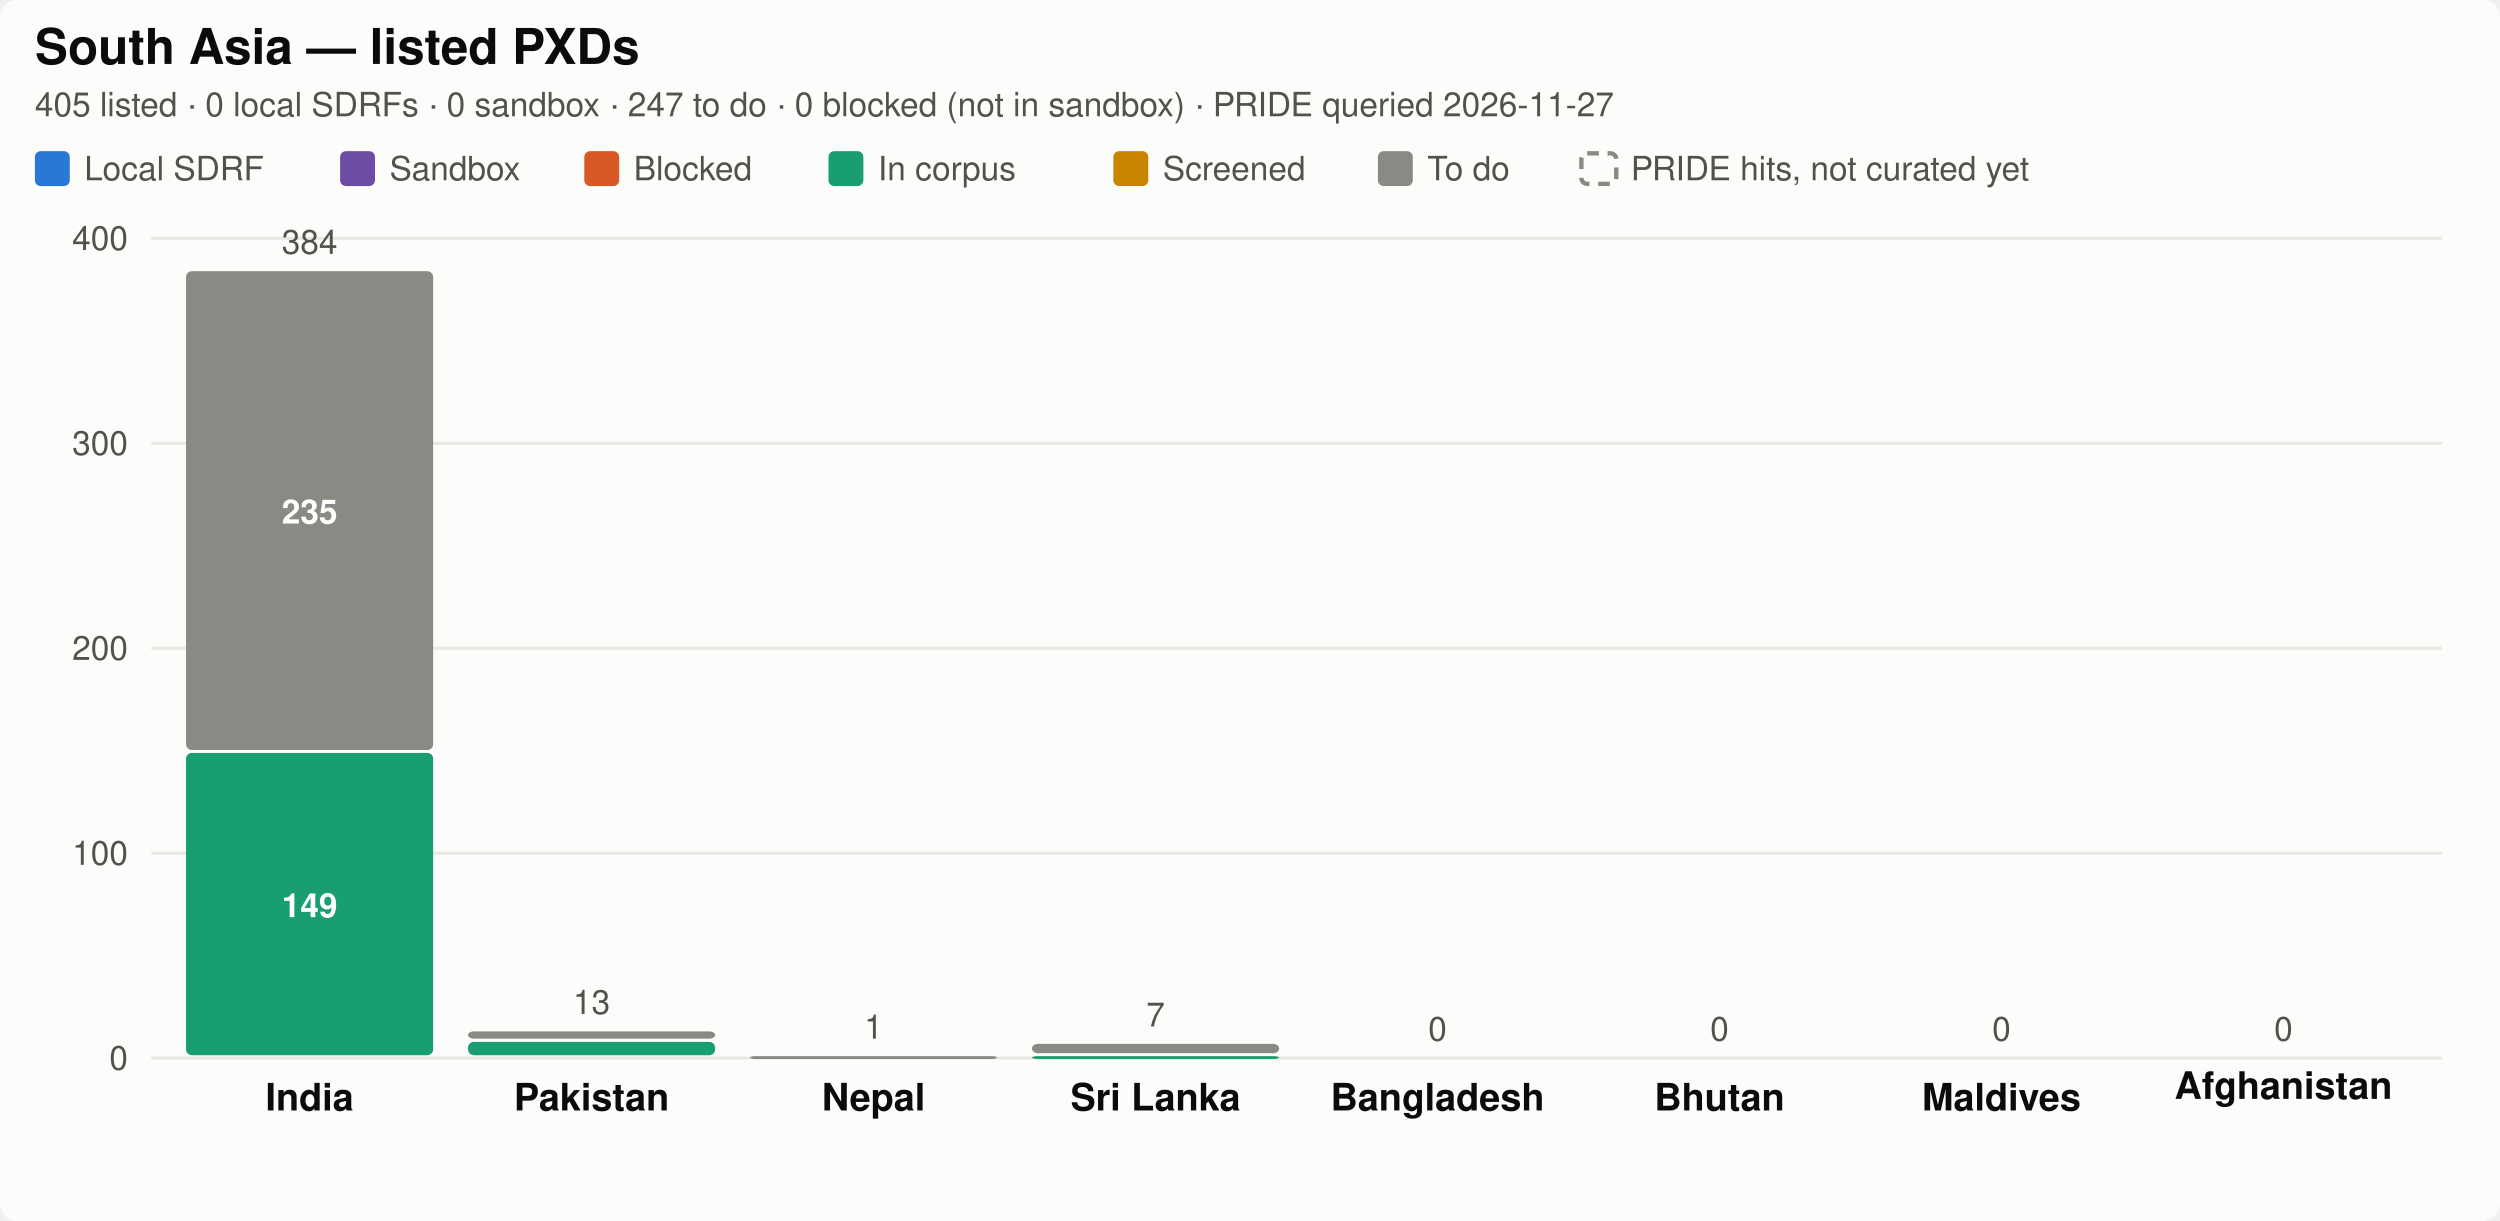
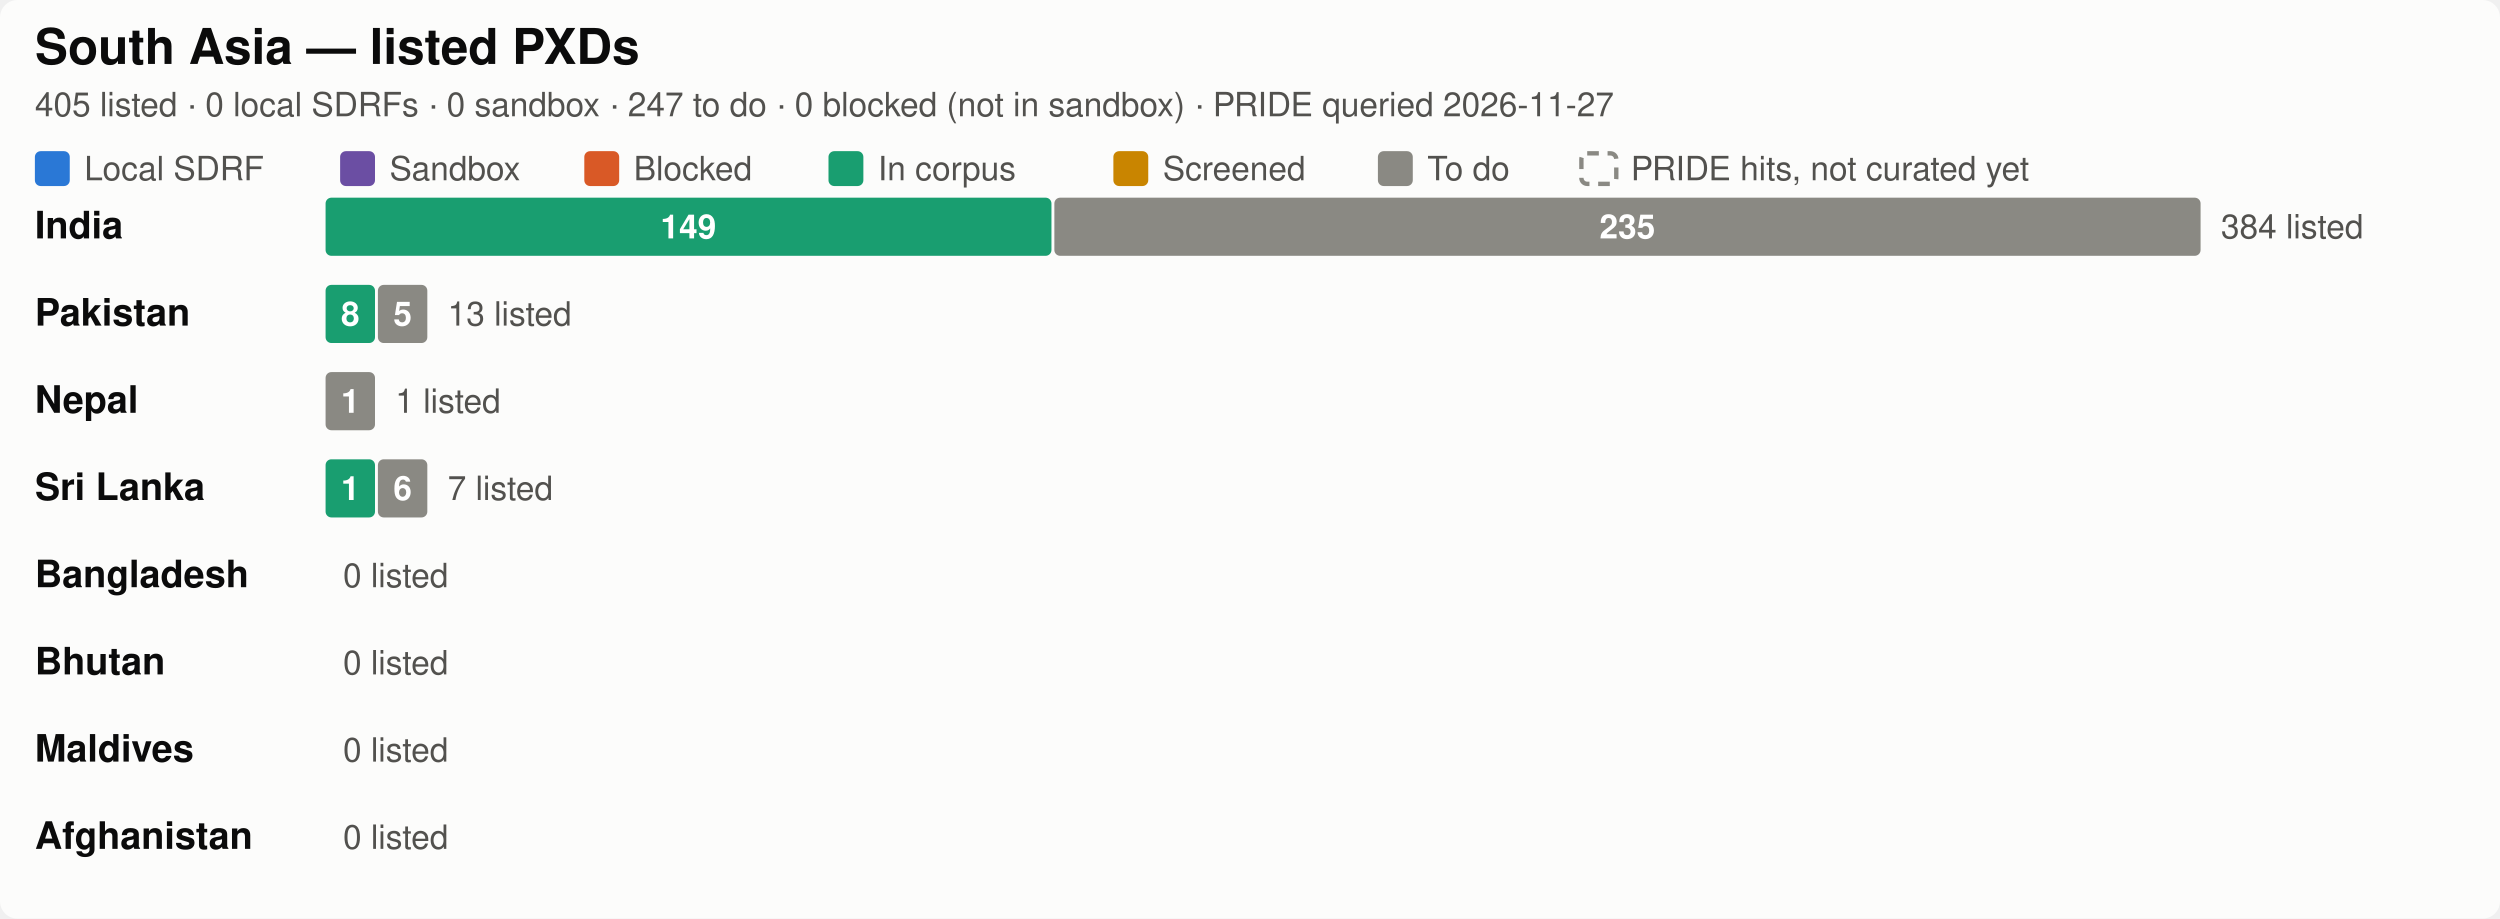
- <svg xmlns="http://www.w3.org/2000/svg" width="860" height="420" viewBox="0 0 860 420" role="img" aria-label="South Asia SDRF progress by country">
+ <svg xmlns="http://www.w3.org/2000/svg" width="860" height="316.0" viewBox="0 0 860 316.0" role="img" aria-label="South Asia SDRF progress by country">
  <style>
  .bg { fill: #fcfcfb; }
  .title { fill: #0b0b0b; font-size: 17px; font-weight: 600; }
  .city { fill: #0b0b0b; font-size: 13px; font-weight: 600; }
  .sub, .legend, .total, .axis { fill: #52514e; font-size: 11.5px; }
  .seg { font-size: 11.5px; font-weight: 600; fill: #ffffff; font-variant-numeric: tabular-nums; }
  .uncurated { fill: none; stroke: #8a8983; stroke-width: 1.5; stroke-dasharray: 4 3; }
  .grid { stroke: #e8e7e2; stroke-width: 1; }
  text { font-family: -apple-system, "Segoe UI", Helvetica, Arial, sans-serif; }
  .c-annotated { fill: #2a78d6; }
  .c-sandbox { fill: #6b4ea3; }
  .c-blocked { fill: #d95926; }
  .c-in_corpus { fill: #199e70; }
  .c-screened { fill: #c98500; }
  .c-todo { fill: #8a8983; }

  @media (prefers-color-scheme: dark) {
    .bg { fill: #1a1a19; }
    .title, .city { fill: #ffffff; }
    .sub, .legend, .total, .axis { fill: #c3c2b7; }
    .uncurated { stroke: #8f8e86; }
    .grid { stroke: #3a3a37; }
    .c-annotated { fill: #3987e5; }
    .c-sandbox { fill: #7d5fb5; }
    .c-blocked { fill: #d95926; }
    .c-in_corpus { fill: #199e70; }
    .c-screened { fill: #c98500; }
    .c-todo { fill: #6b6a65; }
  }
</style>
-   <rect class="bg" width="860" height="420" rx="6" />
+   <rect class="bg" width="860" height="316.0" rx="6" />
  <text class="title" x="12" y="22">South Asia — listed PXDs</text>
  <text class="sub" x="12" y="40">405 listed · 0 local SDRFs · 0 sandbox · 247 to do · 0 blocked (not in sandbox) · PRIDE queried 2026-11-27</text>
  <rect class="c-annotated" fill="#2a78d6" x="12.0" y="52.0" width="12" height="12" rx="2" />
  <text class="legend" x="29.0" y="62.0">Local SDRF</text>
  <rect class="c-sandbox" fill="#6b4ea3" x="117.0" y="52.0" width="12" height="12" rx="2" />
  <text class="legend" x="134.0" y="62.0">Sandbox</text>
  <rect class="c-blocked" fill="#d95926" x="201.0" y="52.0" width="12" height="12" rx="2" />
  <text class="legend" x="218.0" y="62.0">Blocked</text>
  <rect class="c-in_corpus" fill="#199e70" x="285.0" y="52.0" width="12" height="12" rx="2" />
  <text class="legend" x="302.0" y="62.0">In corpus</text>
  <rect class="c-screened" fill="#c98500" x="383.0" y="52.0" width="12" height="12" rx="2" />
  <text class="legend" x="400.0" y="62.0">Screened</text>
  <rect class="c-todo" fill="#8a8983" x="474.0" y="52.0" width="12" height="12" rx="2" />
  <text class="legend" x="491.0" y="62.0">To do</text>
  <rect class="uncurated" fill="none" stroke="#8a8983" x="544.0" y="52.75" width="12" height="10.5" rx="2" />
  <text class="legend" x="561.0" y="62.0">PRIDE hits, not curated yet</text>
-   <line class="grid" x1="52" y1="364.0" x2="840" y2="364.0" />
-   <text class="axis" x="44" y="368.0" text-anchor="end">0</text>
-   <line class="grid" x1="52" y1="293.5" x2="840" y2="293.5" />
-   <text class="axis" x="44" y="297.5" text-anchor="end">100</text>
-   <line class="grid" x1="52" y1="223.0" x2="840" y2="223.0" />
-   <text class="axis" x="44" y="227.0" text-anchor="end">200</text>
-   <line class="grid" x1="52" y1="152.5" x2="840" y2="152.5" />
-   <text class="axis" x="44" y="156.5" text-anchor="end">300</text>
-   <line class="grid" x1="52" y1="82.0" x2="840" y2="82.0" />
-   <text class="axis" x="44" y="86.0" text-anchor="end">400</text>
-   <rect class="c-in_corpus" fill="#199e70" x="64.0" y="259.0" width="85.0" height="104.0" rx="2" />
-   <text class="seg" x="106.5" y="315.5" text-anchor="middle">149</text>
-   <rect class="c-todo" fill="#8a8983" x="64.0" y="93.3" width="85.0" height="164.7" rx="2" />
-   <text class="seg" x="106.5" y="180.1" text-anchor="middle">235</text>
-   <text class="total" x="106.5" y="87.3" text-anchor="middle">384</text>
-   <text class="city" x="106.5" y="382.0" text-anchor="middle">India</text>
-   <rect class="c-in_corpus" fill="#199e70" x="161.0" y="358.4" width="85.0" height="4.6" rx="2" />
-   <rect class="c-todo" fill="#8a8983" x="161.0" y="354.8" width="85.0" height="2.5" rx="2" />
-   <text class="total" x="203.5" y="348.8" text-anchor="middle">13</text>
-   <text class="city" x="203.5" y="382.0" text-anchor="middle">Pakistan</text>
-   <rect class="c-todo" fill="#8a8983" x="258.0" y="363.3" width="85.0" height="1.0" rx="2" />
-   <text class="total" x="300.5" y="357.3" text-anchor="middle">1</text>
-   <text class="city" x="300.5" y="382.0" text-anchor="middle">Nepal</text>
-   <rect class="c-in_corpus" fill="#199e70" x="355.0" y="363.3" width="85.0" height="1.0" rx="2" />
-   <rect class="c-todo" fill="#8a8983" x="355.0" y="359.1" width="85.0" height="3.2" rx="2" />
-   <text class="total" x="397.5" y="353.1" text-anchor="middle">7</text>
-   <text class="city" x="397.5" y="382.0" text-anchor="middle">Sri Lanka</text>
-   <text class="total" x="494.5" y="358.0" text-anchor="middle">0</text>
-   <text class="city" x="494.5" y="382.0" text-anchor="middle">Bangladesh</text>
-   <text class="total" x="591.5" y="358.0" text-anchor="middle">0</text>
-   <text class="city" x="591.5" y="382.0" text-anchor="middle">Bhutan</text>
-   <text class="total" x="688.5" y="358.0" text-anchor="middle">0</text>
-   <text class="city" x="688.5" y="382.0" text-anchor="middle">Maldives</text>
-   <text class="total" x="785.5" y="358.0" text-anchor="middle">0</text>
-   <text class="city" x="785.5" y="378.0" text-anchor="middle" font-size="10">Afghanistan</text>
+   <text class="city" x="12" y="82.0">India</text>
+   <rect class="c-in_corpus" fill="#199e70" x="112.0" y="68.0" width="249.7" height="20" rx="2" />
+   <text class="seg" x="236.8" y="82.0" text-anchor="middle">149</text>
+   <rect class="c-todo" fill="#8a8983" x="362.7" y="68.0" width="394.3" height="20" rx="2" />
+   <text class="seg" x="559.8" y="82.0" text-anchor="middle">235</text>
+   <text class="total" x="764.0" y="82.0">384 listed</text>
+   <text class="city" x="12" y="112.0">Pakistan</text>
+   <rect class="c-in_corpus" fill="#199e70" x="112.0" y="98.0" width="17.0" height="20" rx="2" />
+   <text class="seg" x="120.5" y="112.0" text-anchor="middle">8</text>
+   <rect class="c-todo" fill="#8a8983" x="130.0" y="98.0" width="17.0" height="20" rx="2" />
+   <text class="seg" x="138.5" y="112.0" text-anchor="middle">5</text>
+   <text class="total" x="154.0" y="112.0">13 listed</text>
+   <text class="city" x="12" y="142.0">Nepal</text>
+   <rect class="c-todo" fill="#8a8983" x="112.0" y="128.0" width="17.0" height="20" rx="2" />
+   <text class="seg" x="120.5" y="142.0" text-anchor="middle">1</text>
+   <text class="total" x="136.0" y="142.0">1 listed</text>
+   <text class="city" x="12" y="172.0">Sri Lanka</text>
+   <rect class="c-in_corpus" fill="#199e70" x="112.0" y="158.0" width="17.0" height="20" rx="2" />
+   <text class="seg" x="120.5" y="172.0" text-anchor="middle">1</text>
+   <rect class="c-todo" fill="#8a8983" x="130.0" y="158.0" width="17.0" height="20" rx="2" />
+   <text class="seg" x="138.5" y="172.0" text-anchor="middle">6</text>
+   <text class="total" x="154.0" y="172.0">7 listed</text>
+   <text class="city" x="12" y="202.0">Bangladesh</text>
+   <text class="total" x="118.0" y="202.0">0 listed</text>
+   <text class="city" x="12" y="232.0">Bhutan</text>
+   <text class="total" x="118.0" y="232.0">0 listed</text>
+   <text class="city" x="12" y="262.0">Maldives</text>
+   <text class="total" x="118.0" y="262.0">0 listed</text>
+   <text class="city" x="12" y="292.0">Afghanistan</text>
+   <text class="total" x="118.0" y="292.0">0 listed</text>
</svg>
